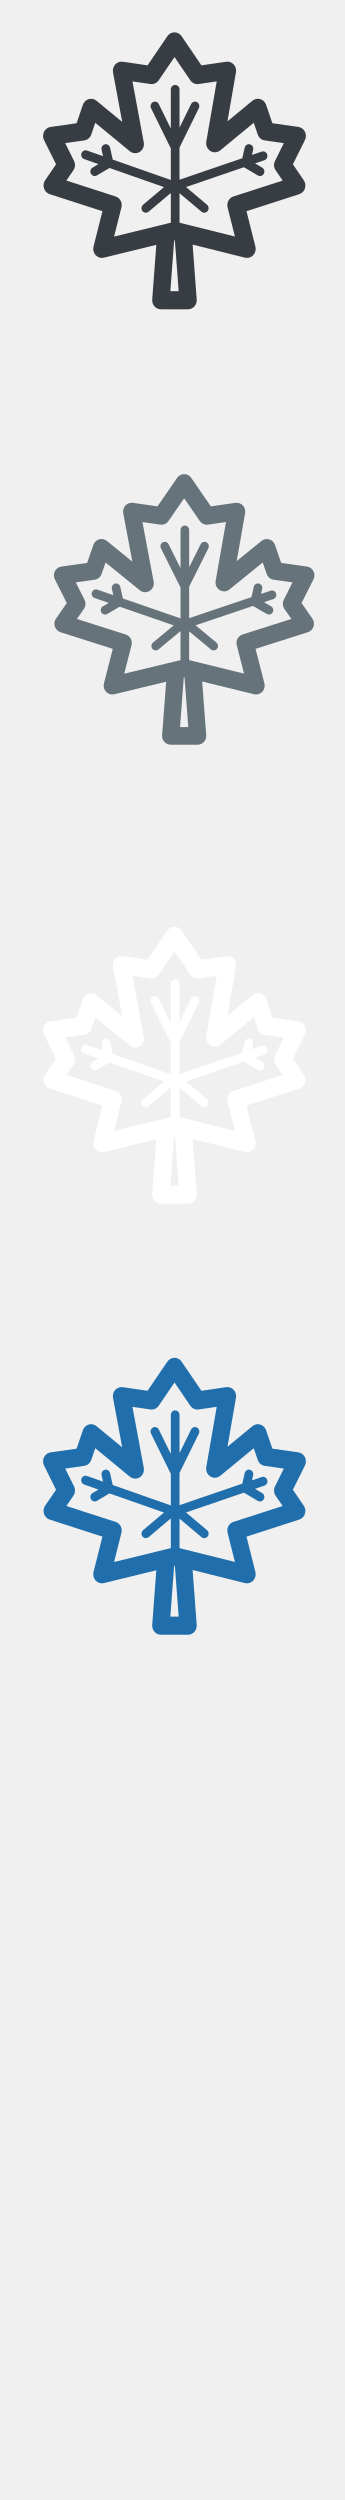
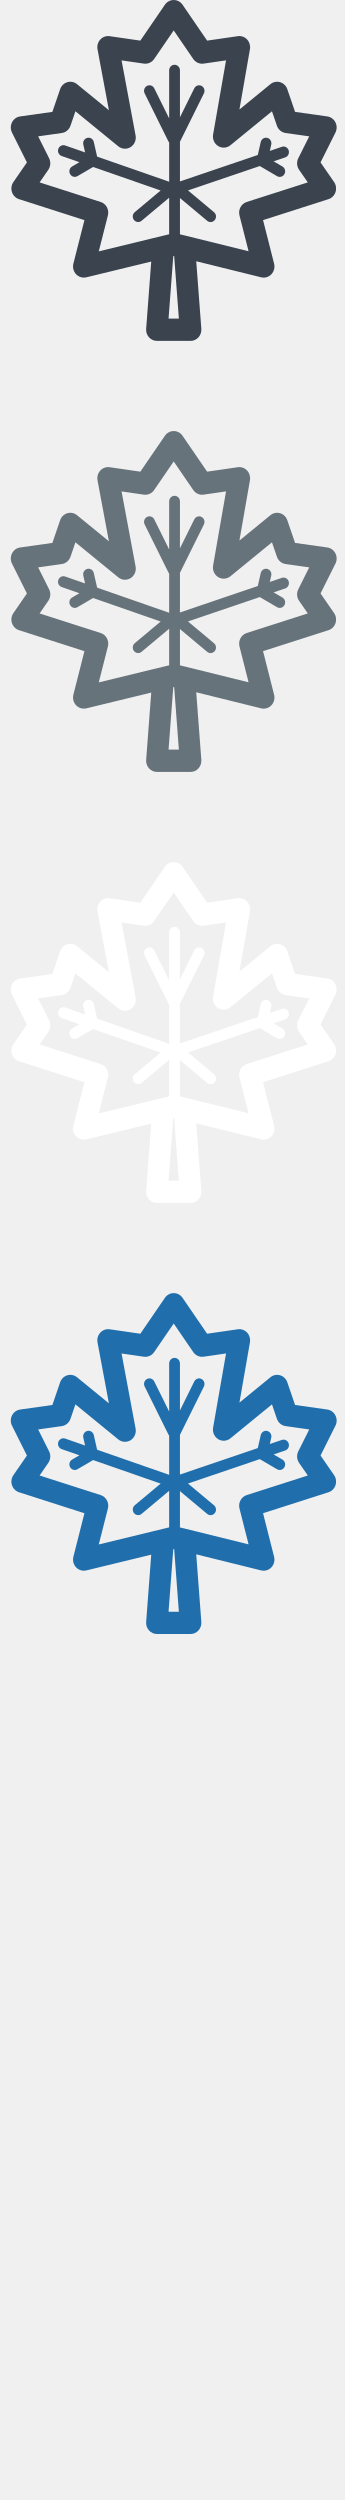
<svg xmlns="http://www.w3.org/2000/svg" width="32" height="232" viewBox="0 0 32 232">
  <g fill="none">
-     <path d="M27.181 15.247l1.116-2.25c.121-.242.12-.531-.001-.773s-.347-.408-.608-.445l-2.413-.344-.582-1.711c-.087-.256-.287-.452-.538-.527-.251-.075-.521-.019-.725.149l-2.32 1.911.787-4.548c.046-.265-.033-.537-.213-.731-.179-.194-.438-.287-.694-.249l-2.298.336-1.84-2.707c-.151-.223-.397-.355-.66-.355s-.509.132-.66.355l-1.84 2.707-2.298-.336c-.26-.038-.519.057-.698.253-.18.196-.257.472-.208.738l.852 4.593-2.387-1.966c-.204-.169-.475-.224-.725-.149-.251.075-.451.272-.538.527l-.582 1.711-2.413.344c-.26.037-.487.203-.608.445s-.121.53-.001.773l1.116 2.25-1.012 1.479c-.15.219-.19.501-.107.756s.278.454.526.534l4.897 1.582-.827 3.281c-.072.285.005.589.203.799.154.164.363.254.578.254l.185-.022 4.86-1.189-.38 5.077c-.018.234.06.464.213.636.152.172.367.269.593.269h2.518c.225 0 .44-.098.593-.269.153-.172.23-.402.213-.636l-.381-5.099 4.857 1.211c.276.069.567-.018.766-.229.198-.211.276-.515.204-.801l-.827-3.281 4.898-1.582c.247-.08.443-.278.526-.534.083-.255.043-.537-.107-.756l-1.012-1.479zm-11.373 11.775l.352-4.705.067-.017.353 4.722h-.772zm1.112-6.291l-.26-.065v-2.737l2.04 1.72c.075.063.165.094.254.094.117 0 .234-.053.314-.155.14-.181.114-.445-.06-.591l-1.945-1.64 5.372-1.839 1.294.765c.063.037.132.055.199.055.14 0 .277-.077.352-.213.11-.202.042-.458-.152-.572l-.658-.389.869-.298c.212-.072.327-.31.257-.53-.07-.221-.298-.34-.51-.268l-.902.309.108-.479c.051-.226-.084-.452-.301-.505-.217-.053-.435.087-.485.313l-.221.978-5.826 1.994v-2.995l.015-.026 1.778-3.616c.102-.206.023-.459-.175-.565-.199-.106-.442-.024-.544.183l-1.073 2.184v-3.54c0-.232-.181-.42-.404-.42-.223 0-.404.188-.404.42v3.626l-1.116-2.27c-.102-.206-.345-.288-.544-.183-.198.106-.277.359-.176.565l1.778 3.616.058.087v2.958l-5.391-1.893-.248-1.102c-.051-.226-.268-.366-.485-.313-.217.053-.352.279-.301.505l.134.594-1.492-.524c-.211-.074-.44.044-.512.263-.071.22.042.458.254.532l1.326.466-.545.322c-.194.114-.262.371-.152.572.074.136.211.213.352.213.067 0 .136-.018.199-.055l1.172-.692 5.054 1.774-1.936 1.633c-.173.146-.2.41-.06.591.08.102.196.155.314.155.09 0 .18-.031.254-.094l2.064-1.74v2.756l-.387.095-.826.202-4.053.992.682-2.707c.11-.435-.129-.882-.542-1.016l-4.569-1.476.651-.95c.175-.256.198-.593.06-.872l-.819-1.65 1.769-.252c.3-.043.551-.255.652-.552l.369-1.086 3.207 2.641c.265.218.632.242.921.06.289-.182.438-.532.374-.877l-1.05-5.662 1.666.243c.3.044.597-.09.772-.347l1.465-2.155 1.464 2.155c.175.257.473.391.772.347l1.681-.245-.969 5.593c-.06.343.092.69.38.87.288.18.653.155.917-.062l3.109-2.56.369 1.086c.101.297.352.51.652.552l1.769.252-.818 1.65c-.139.279-.116.616.06.872l.651.95-4.57 1.476c-.413.133-.652.581-.542 1.016l.681 2.701-4.879-1.217z" fill="#373D43" />
-     <path d="M27.983 55.966l1.107-2.199c.12-.237.119-.519-.001-.755-.12-.237-.344-.399-.602-.435l-2.392-.336-.577-1.672c-.086-.25-.285-.442-.533-.515-.249-.073-.516-.019-.719.145l-2.3 1.867.781-4.444c.046-.259-.033-.525-.211-.715-.178-.19-.434-.281-.689-.244l-2.278.328-1.824-2.645c-.15-.218-.394-.347-.654-.347s-.504.129-.654.347l-1.824 2.645-2.278-.328c-.257-.037-.514.055-.692.247-.178.192-.255.461-.206.721l.845 4.487-2.366-1.921c-.203-.165-.471-.219-.719-.145-.249.073-.447.265-.533.515l-.577 1.672-2.392.336c-.258.036-.482.198-.602.435-.12.236-.12.518-.001.755l1.107 2.199-1.004 1.445c-.149.214-.188.489-.106.738.082.25.276.444.521.521l4.855 1.546-.82 3.206c-.071.279.005.575.201.781.152.16.36.248.573.248l.183-.022 4.818-1.162-.377 4.96c-.018.228.059.453.211.621.151.168.364.263.588.263h2.497c.223 0 .436-.096.588-.263.152-.168.228-.393.211-.621l-.378-4.982 4.816 1.183c.273.068.562-.017.759-.224.197-.206.273-.503.202-.782l-.82-3.206 4.856-1.546c.245-.078.439-.272.521-.521.082-.249.043-.524-.106-.738l-1.004-1.445zm-11.276 11.504l.349-4.597.066-.016.35 4.613h-.766zm1.103-6.146l-.257-.063v-2.674l2.023 1.681c.074.062.164.092.252.092.116 0 .232-.052.311-.152.139-.177.113-.435-.059-.577l-1.928-1.603 5.326-1.796 1.283.747.198.054c.139 0 .275-.075.349-.208.109-.197.042-.448-.151-.559l-.652-.38.862-.291c.21-.071.324-.302.255-.518-.069-.216-.295-.333-.506-.262l-.894.302.107-.468c.051-.221-.083-.442-.298-.494-.215-.052-.431.085-.481.306l-.219.956-5.777 1.948v-2.927l.015-.025 1.763-3.533c.101-.202.022-.449-.174-.552-.197-.103-.438-.023-.54.179l-1.064 2.133v-3.458c0-.227-.179-.41-.4-.41-.222 0-.401.184-.401.41v3.543l-1.107-2.218c-.101-.202-.342-.282-.539-.179-.197.103-.275.35-.174.552l1.763 3.533.057.085v2.89l-5.345-1.85-.246-1.077c-.05-.221-.266-.358-.481-.306-.215.052-.349.273-.299.494l.133.581-1.48-.512c-.209-.073-.437.043-.508.257-.071.215.042.448.251.52l1.314.455-.541.315c-.192.112-.26.362-.15.559.074.133.209.208.349.208.067 0 .135-.017.197-.054l1.162-.676 5.011 1.733-1.92 1.595c-.172.143-.198.401-.059.577.079.1.195.152.311.152.089 0 .178-.03.252-.092l2.047-1.7v2.693l-.384.092-.819.197-4.019.969.676-2.645c.109-.425-.128-.862-.537-.992l-4.53-1.442.645-.929c.174-.25.197-.579.059-.852l-.812-1.612 1.754-.246c.297-.042.546-.25.646-.54l.366-1.061 3.18 2.581c.263.213.627.236.913.058.286-.178.434-.52.371-.857l-1.041-5.532 1.652.237c.297.043.592-.088.765-.339l1.452-2.105 1.451 2.105c.173.251.469.382.765.339l1.667-.24-.96 5.465c-.059.335.091.674.377.85.286.175.648.151.909-.061l3.083-2.502.366 1.061c.1.29.349.498.646.54l1.754.246-.811 1.612c-.138.273-.115.602.059.852l.646.929-4.531 1.442c-.409.13-.646.568-.537.992l.675 2.639-4.838-1.189z" fill="#67737B" />
-     <path d="M27.181 138.247l1.116-2.25c.121-.242.12-.531-.001-.773s-.347-.408-.608-.445l-2.413-.344-.582-1.711c-.087-.256-.287-.452-.538-.527-.251-.075-.521-.019-.725.149l-2.32 1.911.787-4.548c.046-.265-.033-.537-.213-.731-.179-.194-.438-.287-.694-.249l-2.298.336-1.84-2.707c-.151-.223-.397-.355-.66-.355s-.509.132-.66.355l-1.84 2.707-2.298-.336c-.26-.038-.519.057-.698.253-.18.196-.257.472-.208.738l.852 4.593-2.387-1.966c-.204-.169-.475-.224-.725-.149-.251.075-.451.272-.538.527l-.582 1.711-2.413.344c-.26.037-.487.203-.608.445s-.121.53-.001.773l1.116 2.25-1.012 1.479c-.15.219-.19.501-.107.756s.278.454.526.534l4.897 1.582-.827 3.281c-.072.285.005.589.203.799.154.164.363.254.578.254l.185-.022 4.86-1.189-.38 5.077c-.018.234.06.464.213.636.152.172.367.269.593.269h2.518c.225 0 .44-.098.593-.269.153-.172.23-.402.213-.636l-.381-5.099 4.857 1.211c.276.069.567-.018.766-.229.198-.211.276-.515.204-.801l-.827-3.281 4.898-1.582c.247-.08.443-.278.526-.534.083-.255.043-.537-.107-.756l-1.012-1.479zm-11.373 11.775l.352-4.705.067-.017.353 4.722h-.772zm1.112-6.291l-.26-.065v-2.737l2.04 1.72c.075.063.165.094.254.094.117 0 .234-.053.314-.155.14-.181.114-.445-.06-.591l-1.945-1.64 5.372-1.839 1.294.765c.063.037.132.055.199.055.14 0 .277-.077.352-.213.11-.202.042-.458-.152-.572l-.658-.389.869-.298c.212-.072.327-.31.257-.53-.07-.221-.298-.34-.51-.268l-.902.309.108-.479c.051-.226-.084-.452-.301-.505-.217-.053-.435.087-.485.313l-.221.978-5.826 1.994v-2.995l.015-.026 1.778-3.616c.102-.206.023-.459-.175-.565-.199-.106-.442-.024-.544.183l-1.073 2.184v-3.54c0-.232-.181-.42-.404-.42-.223 0-.404.188-.404.42v3.626l-1.116-2.27c-.102-.206-.345-.288-.544-.183-.198.106-.277.359-.176.565l1.778 3.616.058.087v2.958l-5.391-1.893-.248-1.102c-.051-.226-.268-.366-.485-.313-.217.053-.352.279-.301.505l.134.594-1.492-.524c-.211-.074-.44.044-.512.263-.071.22.042.458.254.532l1.326.466-.545.322c-.194.114-.262.371-.152.572.074.136.211.213.352.213.067 0 .136-.018.199-.055l1.172-.692 5.054 1.774-1.936 1.633c-.173.146-.2.41-.06.591.08.102.196.155.314.155.09 0 .18-.031.254-.094l2.064-1.74v2.756l-.387.095-.826.202-4.053.992.682-2.707c.11-.435-.129-.882-.542-1.016l-4.569-1.476.651-.95c.175-.256.198-.593.06-.872l-.819-1.65 1.769-.252c.3-.043.551-.255.652-.552l.369-1.086 3.207 2.641c.265.218.632.242.921.06.289-.182.438-.532.374-.877l-1.05-5.662 1.666.243c.3.044.597-.09.772-.347l1.465-2.155 1.464 2.155c.175.257.473.391.772.347l1.681-.245-.969 5.593c-.06.343.092.69.38.87.288.18.653.155.917-.062l3.109-2.56.369 1.086c.101.297.352.51.652.552l1.769.252-.818 1.65c-.139.279-.116.616.06.872l.651.95-4.57 1.476c-.413.133-.652.581-.542 1.016l.681 2.701-4.879-1.217z" fill="#206FAC" />
-     <path d="M27.181 98.247l1.116-2.25c.121-.242.12-.531-.001-.773s-.347-.408-.608-.445l-2.413-.344-.582-1.711c-.087-.256-.287-.452-.538-.527-.251-.075-.521-.019-.725.149l-2.32 1.911.787-4.548c.046-.265-.033-.537-.213-.731-.179-.194-.438-.287-.694-.249l-2.298.336-1.84-2.707c-.151-.223-.397-.355-.66-.355s-.509.132-.66.355l-1.84 2.707-2.298-.336c-.26-.038-.519.057-.698.253-.18.196-.257.472-.208.738l.852 4.593-2.387-1.966c-.204-.169-.475-.224-.725-.149-.251.075-.451.272-.538.527l-.582 1.711-2.413.344c-.26.037-.487.203-.608.445s-.121.53-.001.773l1.116 2.25-1.012 1.479c-.15.219-.19.501-.107.756s.278.454.526.534l4.897 1.582-.827 3.281c-.072.285.005.589.203.799.154.164.363.254.578.254l.185-.022 4.86-1.189-.38 5.077c-.018.234.06.464.213.636.152.172.367.269.593.269h2.518c.225 0 .44-.098.593-.269.153-.172.23-.402.213-.636l-.381-5.099 4.857 1.211c.276.069.567-.018.766-.229.198-.211.276-.515.204-.801l-.827-3.281 4.898-1.582c.247-.08.443-.278.526-.534.083-.255.043-.537-.107-.756l-1.012-1.479zm-11.373 11.775l.352-4.705.067-.017.353 4.722h-.772zm1.112-6.291l-.26-.065v-2.737l2.04 1.72c.075.063.165.094.254.094.117 0 .234-.053.314-.155.14-.181.114-.445-.06-.591l-1.945-1.64 5.372-1.839 1.294.765c.063.037.132.055.199.055.14 0 .277-.077.352-.213.11-.202.042-.458-.152-.572l-.658-.389.869-.298c.212-.072.327-.31.257-.53-.07-.221-.298-.34-.51-.268l-.902.309.108-.479c.051-.226-.084-.452-.301-.505-.217-.053-.435.087-.485.313l-.221.978-5.826 1.994v-2.995l.015-.026 1.778-3.616c.102-.206.023-.459-.175-.565-.199-.106-.442-.024-.544.183l-1.073 2.184v-3.54c0-.232-.181-.42-.404-.42-.223 0-.404.188-.404.42v3.626l-1.116-2.27c-.102-.206-.345-.288-.544-.183-.198.106-.277.359-.176.565l1.778 3.616.058.087v2.958l-5.391-1.893-.248-1.102c-.051-.226-.268-.366-.485-.313-.217.053-.352.279-.301.505l.134.594-1.492-.524c-.211-.074-.44.044-.512.263-.071.22.042.458.254.532l1.326.466-.545.322c-.194.114-.262.371-.152.572.074.136.211.213.352.213.067 0 .136-.018.199-.055l1.172-.692 5.054 1.774-1.936 1.633c-.173.146-.2.41-.06.591.08.102.196.155.314.155.09 0 .18-.031.254-.094l2.064-1.74v2.756l-.387.095-.826.202-4.053.992.682-2.707c.11-.435-.129-.882-.542-1.016l-4.569-1.476.651-.95c.175-.256.198-.593.06-.872l-.819-1.65 1.769-.252c.3-.043.551-.255.652-.552l.369-1.086 3.207 2.641c.265.218.632.242.921.06.289-.182.438-.532.374-.877l-1.05-5.662 1.666.243c.3.044.597-.09.772-.347l1.465-2.155 1.464 2.155c.175.257.473.391.772.347l1.681-.245-.969 5.593c-.06.343.092.69.38.87.288.18.653.155.917-.062l3.109-2.56.369 1.086c.101.297.352.51.652.552l1.769.252-.818 1.65c-.139.279-.116.616.06.872l.651.95-4.57 1.476c-.413.133-.652.581-.542 1.016l.681 2.701-4.879-1.217z" fill="#fff" />
+     <g>
+       <path d="M29.745 135.074l1.384-2.77c.15-.298.149-.653-.001-.951-.15-.298-.431-.502-.753-.548l-2.992-.423-.721-2.106c-.107-.315-.356-.557-.667-.649-.311-.092-.646-.024-.899.183l-2.877 2.352.976-5.598c.057-.327-.041-.661-.264-.9-.222-.239-.543-.354-.861-.307l-2.849.413-2.281-3.332c-.187-.274-.493-.437-.818-.437-.326 0-.631.163-.818.437l-2.281 3.332-2.849-.413c-.322-.047-.643.07-.866.311-.223.242-.319.581-.258.908l1.056 5.653-2.959-2.419c-.253-.208-.589-.275-.899-.183-.311.092-.559.334-.667.649l-.721 2.106-2.992.423c-.323.045-.603.249-.753.548-.15.298-.151.653-.001.951l1.384 2.77-1.255 1.82c-.186.27-.236.616-.133.93.103.314.345.559.652.657l6.073 1.947-1.025 4.039c-.089.351.006.724.252.984.19.202.45.312.717.312l.229-.027 6.026-1.464-.471 6.248c-.022.287.074.571.264.783.189.211.456.332.735.332h3.123c.279 0 .546-.12.735-.332.19-.212.285-.495.264-.783l-.473-6.276 6.023 1.49c.342.085.703-.022.95-.282.246-.26.342-.634.252-.985l-1.025-4.039 6.073-1.947c.307-.098.55-.342.652-.657.103-.314.054-.66-.133-.93l-1.255-1.82zm-14.103 14.492l.437-5.791.083-.02.437 5.811h-.958zm1.379-7.742l-.322-.08v-3.368l2.53 2.117c.093.078.205.115.315.115.146 0 .29-.066.389-.191.174-.222.141-.548-.074-.727l-2.412-2.019 6.661-2.263 1.605.941c.078.046.163.068.247.068.174 0 .344-.094.436-.262.137-.248.052-.564-.188-.705l-.816-.478 1.078-.366c.262-.089.405-.381.319-.652-.087-.272-.369-.419-.632-.33l-1.118.38.133-.589c.063-.278-.104-.556-.373-.622-.269-.065-.539.108-.602.386l-.274 1.204-7.224 2.454v-3.687l.019-.032 2.204-4.451c.126-.254.028-.565-.217-.695-.247-.13-.548-.029-.675.225l-1.331 2.687v-4.357c0-.285-.224-.517-.5-.517-.277 0-.501.232-.501.517v4.463l-1.384-2.794c-.126-.254-.428-.355-.674-.225-.246.13-.344.441-.218.695l2.204 4.451.072.107v3.64l-6.685-2.33-.308-1.357c-.063-.278-.333-.451-.602-.386-.269.066-.436.343-.373.622l.166.731-1.851-.645c-.261-.091-.546.054-.635.324-.089.271.052.564.314.655l1.644.573-.676.397c-.241.141-.325.456-.188.705.092.168.261.262.436.262.084 0 .169-.022.247-.068l1.454-.852 6.267 2.183-2.401 2.009c-.215.18-.248.505-.074.727.099.125.244.191.389.191.111 0 .223-.038.315-.115l2.56-2.142v3.392l-.48.116-1.024.248-5.026 1.221.846-3.332c.136-.535-.16-1.086-.672-1.25l-5.666-1.816.807-1.17c.217-.315.246-.73.074-1.074l-1.015-2.03 2.193-.31c.372-.052.683-.314.808-.68l.458-1.336 3.977 3.251c.329.269.784.298 1.142.074.358-.225.543-.655.464-1.079l-1.302-6.969 2.066.299c.372.054.741-.111.957-.427l1.816-2.652 1.815 2.652c.217.316.587.481.957.427l2.084-.302-1.201 6.884c-.074.423.114.849.471 1.07.358.221.81.19 1.137-.077l3.855-3.151.458 1.336c.125.365.437.627.808.68l2.193.31-1.015 2.03c-.172.344-.144.758.074 1.074l.807 1.17-5.667 1.816c-.512.164-.808.715-.672 1.25l.844 3.324-6.05-1.497z" fill="#206FAC" />
+       <path d="M29.745 95.074l1.384-2.77c.15-.298.149-.653-.001-.951-.15-.298-.431-.502-.753-.548l-2.992-.423-.721-2.106c-.107-.315-.356-.557-.667-.649-.311-.092-.646-.024-.899.183l-2.877 2.352.976-5.598c.057-.327-.041-.661-.264-.9-.222-.239-.543-.354-.861-.307l-2.849.413-2.281-3.332c-.187-.274-.493-.437-.818-.437-.326 0-.631.163-.818.437l-2.281 3.332-2.849-.413c-.322-.047-.643.07-.866.311-.223.242-.319.581-.258.908l1.056 5.653-2.959-2.419c-.253-.208-.589-.275-.899-.183-.311.092-.559.334-.667.649l-.721 2.106-2.992.423c-.323.045-.603.249-.753.548-.15.298-.151.653-.001.951l1.384 2.77-1.255 1.82c-.186.27-.236.616-.133.93.103.314.345.559.652.657l6.073 1.947-1.025 4.039c-.089.351.006.724.252.984.19.202.45.312.717.312l.229-.027 6.026-1.464-.471 6.248c-.022.287.074.571.264.783.189.211.456.332.735.332h3.123c.279 0 .546-.12.735-.332.19-.212.285-.495.264-.783l-.473-6.276 6.023 1.49c.342.085.703-.022.95-.282.246-.26.342-.634.252-.985l-1.025-4.039 6.073-1.947c.307-.098.55-.342.652-.657.103-.314.054-.66-.133-.93l-1.255-1.82zm-14.103 14.492l.437-5.791.083-.02.437 5.811h-.958zm1.379-7.742l-.322-.08v-3.368l2.53 2.117c.093.078.205.115.315.115.146 0 .29-.066.389-.191.174-.222.141-.548-.074-.727l-2.412-2.019 6.661-2.263 1.605.941c.078.046.163.068.247.068.174 0 .344-.094.436-.262.137-.248.052-.564-.188-.705l-.816-.478 1.078-.366c.262-.089.405-.381.319-.652-.087-.272-.369-.419-.632-.33l-1.118.38.133-.589c.063-.278-.104-.556-.373-.622-.269-.065-.539.108-.602.386l-.274 1.204-7.224 2.454v-3.687l.019-.032 2.204-4.451c.126-.254.028-.565-.217-.695-.247-.13-.548-.029-.675.225l-1.331 2.687v-4.357c0-.285-.224-.517-.5-.517-.277 0-.501.232-.501.517v4.463l-1.384-2.794c-.126-.254-.428-.355-.674-.225-.246.13-.344.441-.218.695l2.204 4.451.072.107v3.64l-6.685-2.33-.308-1.357c-.063-.278-.333-.451-.602-.386-.269.066-.436.343-.373.622l.166.731-1.851-.645c-.261-.091-.546.054-.635.324-.089.271.052.564.314.655l1.644.573-.676.397c-.241.141-.325.456-.188.705.092.168.261.262.436.262.084 0 .169-.022.247-.068l1.454-.852 6.267 2.183-2.401 2.009c-.215.18-.248.505-.074.727.099.125.244.191.389.191.111 0 .223-.038.315-.115l2.56-2.142v3.392l-.48.116-1.024.248-5.026 1.221.846-3.332c.136-.535-.16-1.086-.672-1.25l-5.666-1.816.807-1.17c.217-.315.246-.73.074-1.074l-1.015-2.03 2.193-.31c.372-.052.683-.314.808-.68l.458-1.336 3.977 3.251c.329.269.784.298 1.142.074.358-.225.543-.655.464-1.079l-1.302-6.969 2.066.299c.372.054.741-.111.957-.427l1.816-2.652 1.815 2.652c.217.316.587.481.957.427l2.084-.302-1.201 6.884c-.074.423.114.849.471 1.07.358.221.81.19 1.137-.077l3.855-3.151.458 1.336c.125.365.437.627.808.68l2.193.31-1.015 2.03c-.172.344-.144.758.074 1.074l.807 1.17-5.667 1.816c-.512.164-.808.715-.672 1.25l.844 3.324-6.05-1.497z" fill="#fff" />
+       <path d="M29.745 55.074l1.384-2.77c.15-.298.149-.653-.001-.951-.15-.298-.431-.502-.753-.548l-2.992-.423-.721-2.106c-.107-.315-.356-.557-.667-.649-.311-.092-.646-.024-.899.183l-2.877 2.352.976-5.598c.057-.327-.041-.661-.264-.9-.222-.239-.543-.354-.861-.307l-2.849.413-2.281-3.332c-.187-.274-.493-.437-.818-.437-.326 0-.631.163-.818.437l-2.281 3.332-2.849-.413c-.322-.047-.643.07-.866.311-.223.242-.319.581-.258.908l1.056 5.653-2.959-2.419c-.253-.208-.589-.275-.899-.183-.311.092-.559.334-.667.649l-.721 2.106-2.992.423c-.323.045-.603.249-.753.548-.15.298-.151.653-.001.951l1.384 2.77-1.255 1.82c-.186.27-.236.616-.133.93.103.314.345.559.652.657l6.073 1.947-1.025 4.039c-.089.351.006.724.252.984.19.202.45.312.717.312l.229-.027 6.026-1.464-.471 6.248c-.022.287.074.571.264.783.189.211.456.332.735.332h3.123c.279 0 .546-.12.735-.332.19-.212.285-.495.264-.783l-.473-6.276 6.023 1.49c.342.085.703-.022.95-.282.246-.26.342-.634.252-.985l-1.025-4.039 6.073-1.947c.307-.098.55-.342.652-.657.103-.314.054-.66-.133-.93l-1.255-1.82zm-14.103 14.492l.437-5.791.083-.02.437 5.811h-.958zm1.379-7.742l-.322-.08v-3.368l2.53 2.117c.093.078.205.115.315.115.146 0 .29-.066.389-.191.174-.222.141-.548-.074-.727l-2.412-2.019 6.661-2.263 1.605.941c.078.046.163.068.247.068.174 0 .344-.094.436-.262.137-.248.052-.564-.188-.705l-.816-.478 1.078-.366c.262-.089.405-.381.319-.652-.087-.272-.369-.419-.632-.33l-1.118.38.133-.589c.063-.278-.104-.556-.373-.622-.269-.065-.539.108-.602.386l-.274 1.204-7.224 2.454v-3.687l.019-.032 2.204-4.451c.126-.254.028-.565-.217-.695-.247-.13-.548-.029-.675.225l-1.331 2.687v-4.357c0-.285-.224-.517-.5-.517-.277 0-.501.232-.501.517v4.463l-1.384-2.794c-.126-.254-.428-.355-.674-.225-.246.13-.344.441-.218.695l2.204 4.451.072.107v3.64l-6.685-2.33-.308-1.357c-.063-.278-.333-.451-.602-.386-.269.066-.436.343-.373.622l.166.731-1.851-.645c-.261-.091-.546.054-.635.324-.089.271.052.564.314.655l1.644.573-.676.397c-.241.141-.325.456-.188.705.092.168.261.262.436.262.084 0 .169-.022.247-.068l1.454-.852 6.267 2.183-2.401 2.009c-.215.18-.248.505-.074.727.099.125.244.191.389.191.111 0 .223-.038.315-.115l2.56-2.142v3.392l-.48.116-1.024.248-5.026 1.221.846-3.332c.136-.535-.16-1.086-.672-1.25l-5.666-1.816.807-1.17c.217-.315.246-.73.074-1.074l-1.015-2.03 2.193-.31c.372-.052.683-.314.808-.68l.458-1.336 3.977 3.251c.329.269.784.298 1.142.074.358-.225.543-.655.464-1.079l-1.302-6.969 2.066.299c.372.054.741-.111.957-.427l1.816-2.652 1.815 2.652c.217.316.587.481.957.427l2.084-.302-1.201 6.884c-.074.423.114.849.471 1.07.358.221.81.19 1.137-.077l3.855-3.151.458 1.336c.125.365.437.627.808.68l2.193.31-1.015 2.03c-.172.344-.144.758.074 1.074l.807 1.17-5.667 1.816c-.512.164-.808.715-.672 1.25l.844 3.324-6.05-1.497z" fill="#67737B" />
+       <path d="M29.745 15.074l1.384-2.77c.15-.298.149-.653-.001-.951-.15-.298-.431-.502-.753-.548l-2.992-.423-.721-2.106c-.107-.315-.356-.557-.667-.649-.311-.092-.646-.024-.899.183l-2.877 2.352.976-5.598c.057-.327-.041-.661-.264-.9-.222-.239-.543-.354-.861-.307l-2.849.413-2.281-3.332c-.187-.274-.493-.437-.818-.437-.326 0-.631.163-.818.437l-2.281 3.332-2.849-.413c-.322-.047-.643.07-.866.311-.223.242-.319.581-.258.908l1.056 5.653-2.959-2.419c-.253-.208-.589-.275-.899-.183-.311.092-.559.334-.667.649l-.721 2.106-2.992.423c-.323.045-.603.249-.753.548-.15.298-.151.653-.001.951l1.384 2.77-1.255 1.82c-.186.27-.236.616-.133.93.103.314.345.559.652.657l6.073 1.947-1.025 4.039c-.089.351.006.724.252.984.19.202.45.312.717.312l.229-.027 6.026-1.464-.471 6.248c-.022.287.074.571.264.783.189.211.456.332.735.332h3.123c.279 0 .546-.12.735-.332.19-.212.285-.495.264-.783l-.473-6.276 6.023 1.49c.342.085.703-.022.95-.282.246-.26.342-.634.252-.985l-1.025-4.039 6.073-1.947c.307-.098.55-.342.652-.657.103-.314.054-.66-.133-.93l-1.255-1.82zm-14.103 14.492l.437-5.791.083-.02.437 5.811h-.958zm1.379-7.742l-.322-.08v-3.368l2.53 2.117c.093.078.205.115.315.115.146 0 .29-.066.389-.191.174-.222.141-.548-.074-.727l-2.412-2.019 6.661-2.263 1.605.941c.078.046.163.068.247.068.174 0 .344-.094.436-.262.137-.248.052-.564-.188-.705l-.816-.478 1.078-.366c.262-.089.405-.381.319-.652-.087-.272-.369-.419-.632-.33l-1.118.38.133-.589c.063-.278-.104-.556-.373-.622-.269-.065-.539.108-.602.386l-.274 1.204-7.224 2.454v-3.687l.019-.032 2.204-4.451c.126-.254.028-.565-.217-.695-.247-.13-.548-.029-.675.225l-1.331 2.687v-4.357c0-.285-.224-.517-.5-.517-.277 0-.501.232-.501.517v4.463l-1.384-2.794c-.126-.254-.428-.355-.674-.225-.246.13-.344.441-.218.695l2.204 4.451.072.107v3.64l-6.685-2.33-.308-1.357c-.063-.278-.333-.451-.602-.386-.269.066-.436.343-.373.622l.166.731-1.851-.645c-.261-.091-.546.054-.635.324-.089.271.052.564.314.655l1.644.573-.676.397c-.241.141-.325.456-.188.705.092.168.261.262.436.262.084 0 .169-.022.247-.068l1.454-.852 6.267 2.183-2.401 2.009c-.215.18-.248.505-.074.727.099.125.244.191.389.191.111 0 .223-.038.315-.115l2.56-2.142v3.392l-.48.116-1.024.248-5.026 1.221.846-3.332c.136-.535-.16-1.086-.672-1.25l-5.666-1.816.807-1.17c.217-.315.246-.73.074-1.074l-1.015-2.03 2.193-.31c.372-.052.683-.314.808-.68l.458-1.336 3.977 3.251c.329.269.784.298 1.142.074.358-.225.543-.655.464-1.079l-1.302-6.969 2.066.299c.372.054.741-.111.957-.427l1.816-2.652 1.815 2.652c.217.316.587.481.957.427l2.084-.302-1.201 6.884c-.074.423.114.849.471 1.07.358.221.81.19 1.137-.077l3.855-3.151.458 1.336c.125.365.437.627.808.68l2.193.31-1.015 2.03c-.172.344-.144.758.074 1.074l.807 1.17-5.667 1.816c-.512.164-.808.715-.672 1.25l.844 3.324-6.05-1.497z" fill="#3A434E" />
+     </g>
  </g>
</svg>
